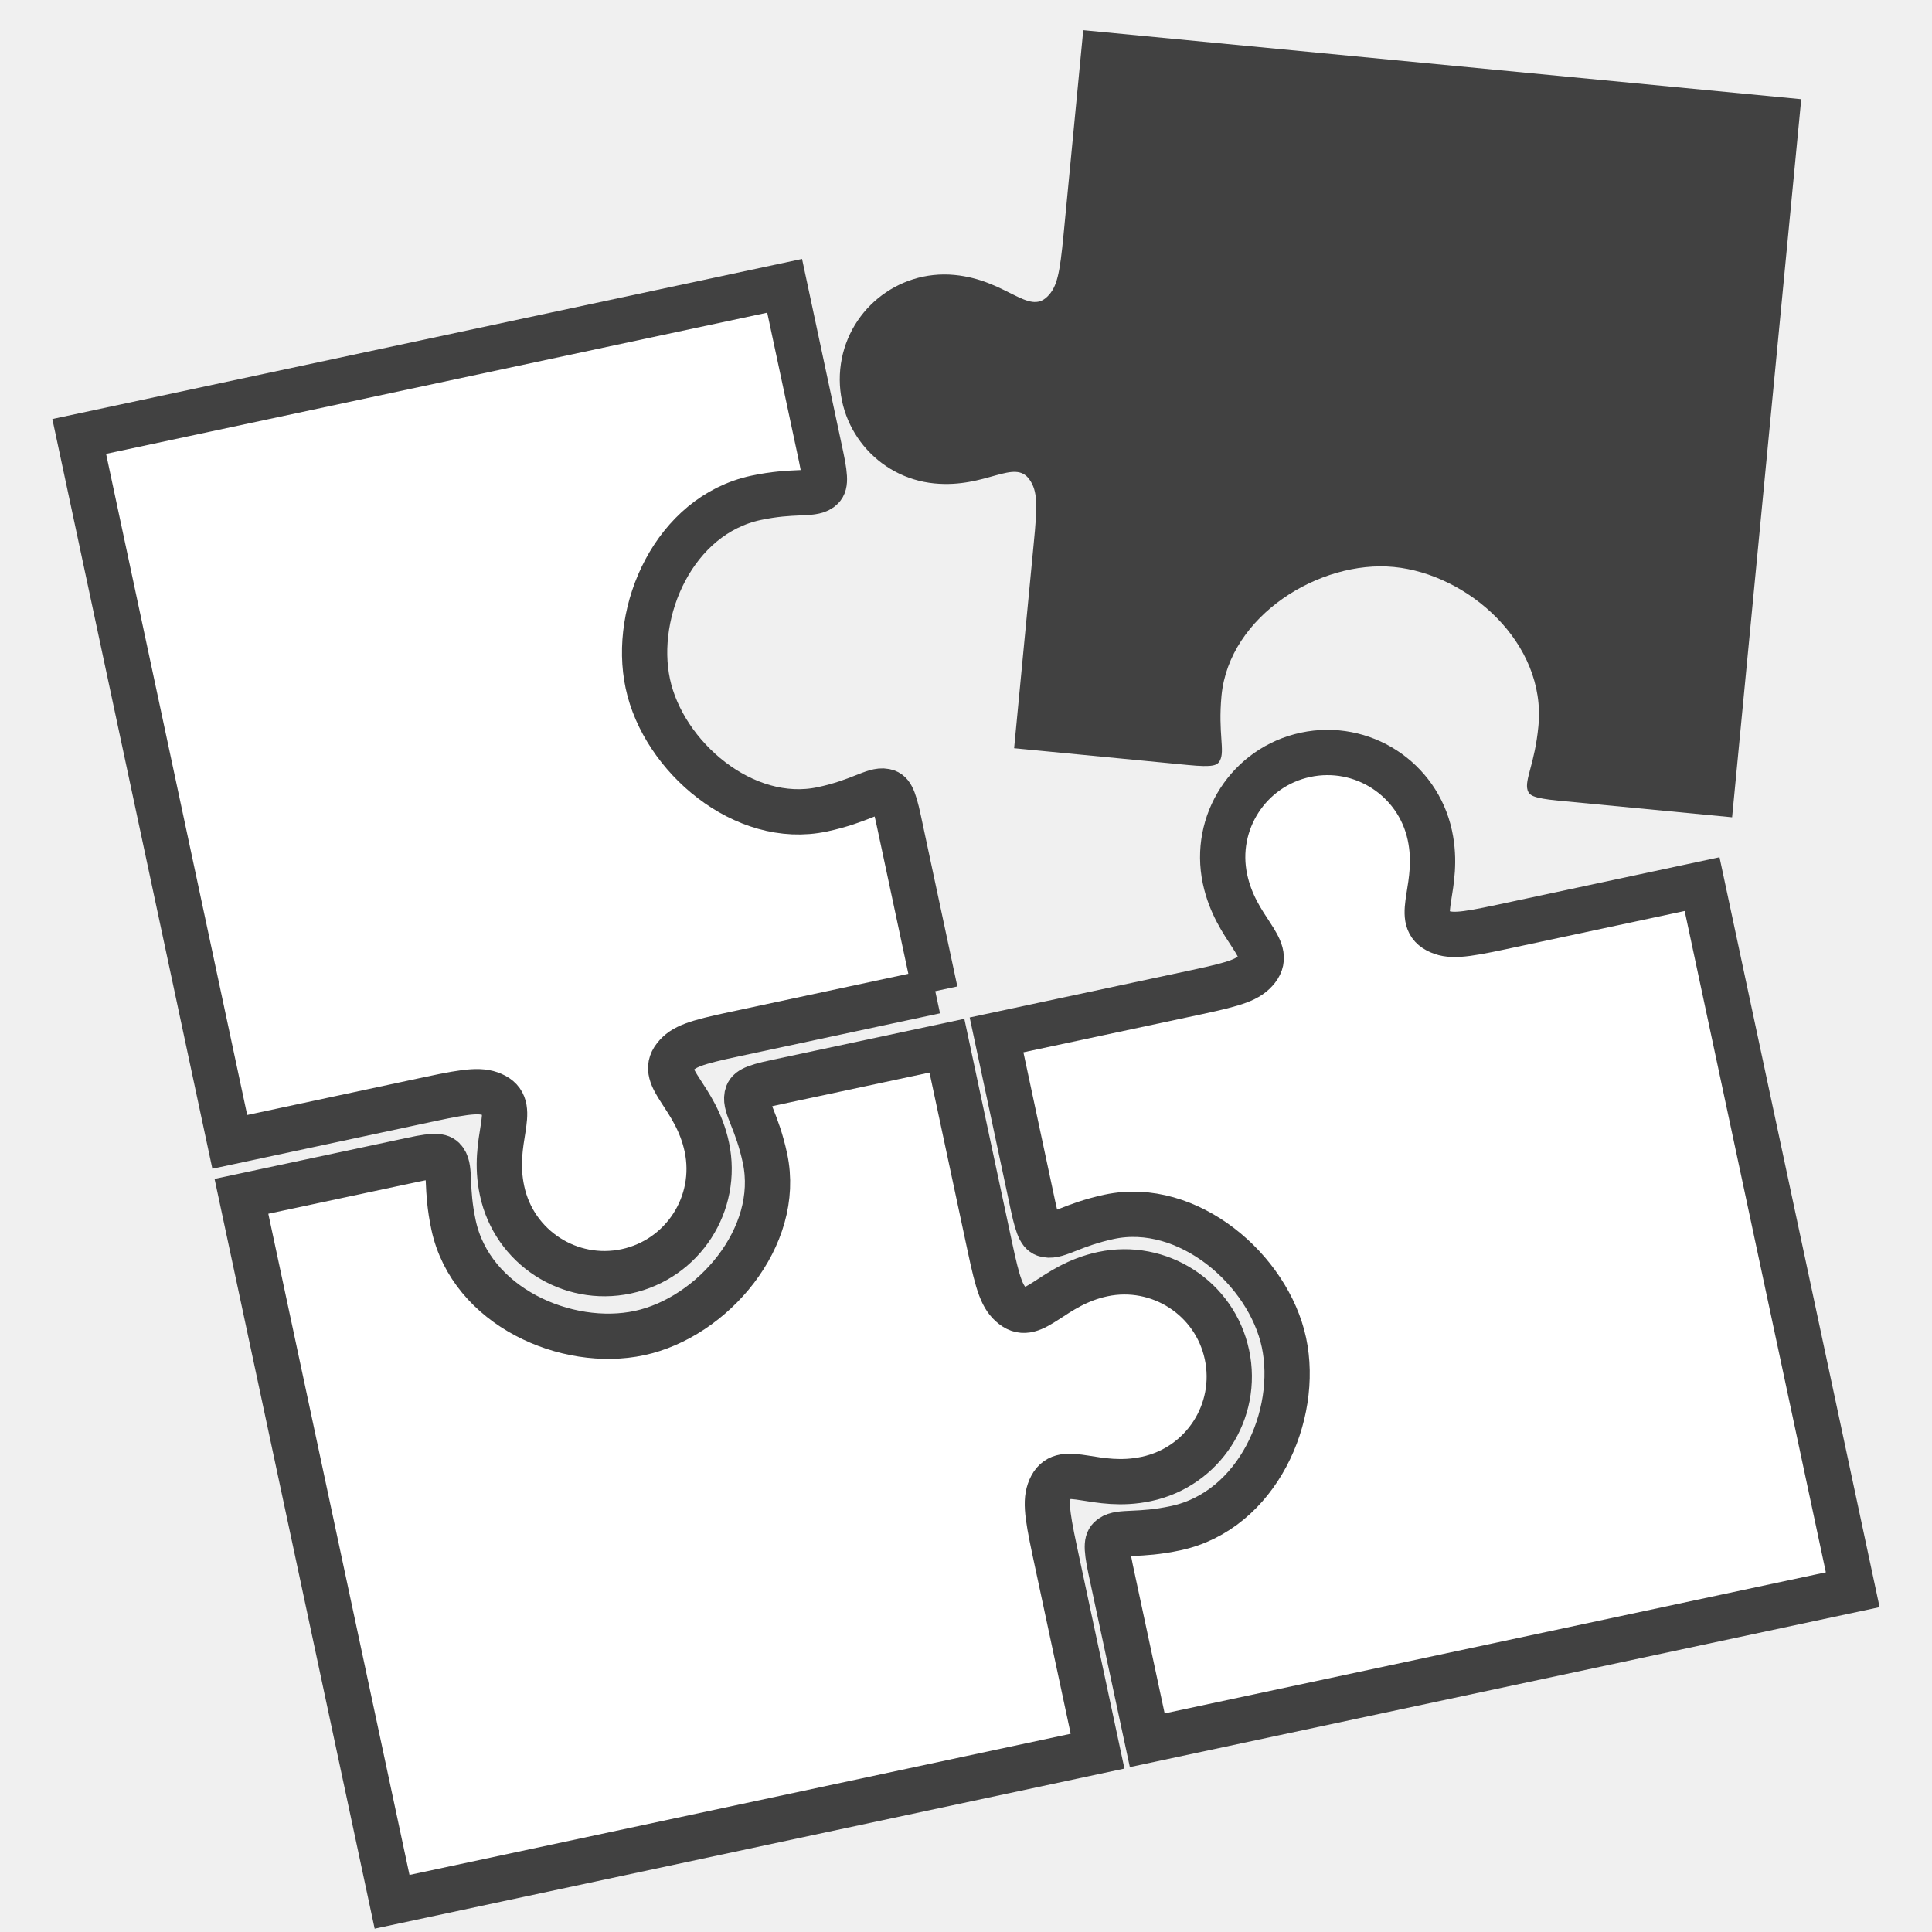
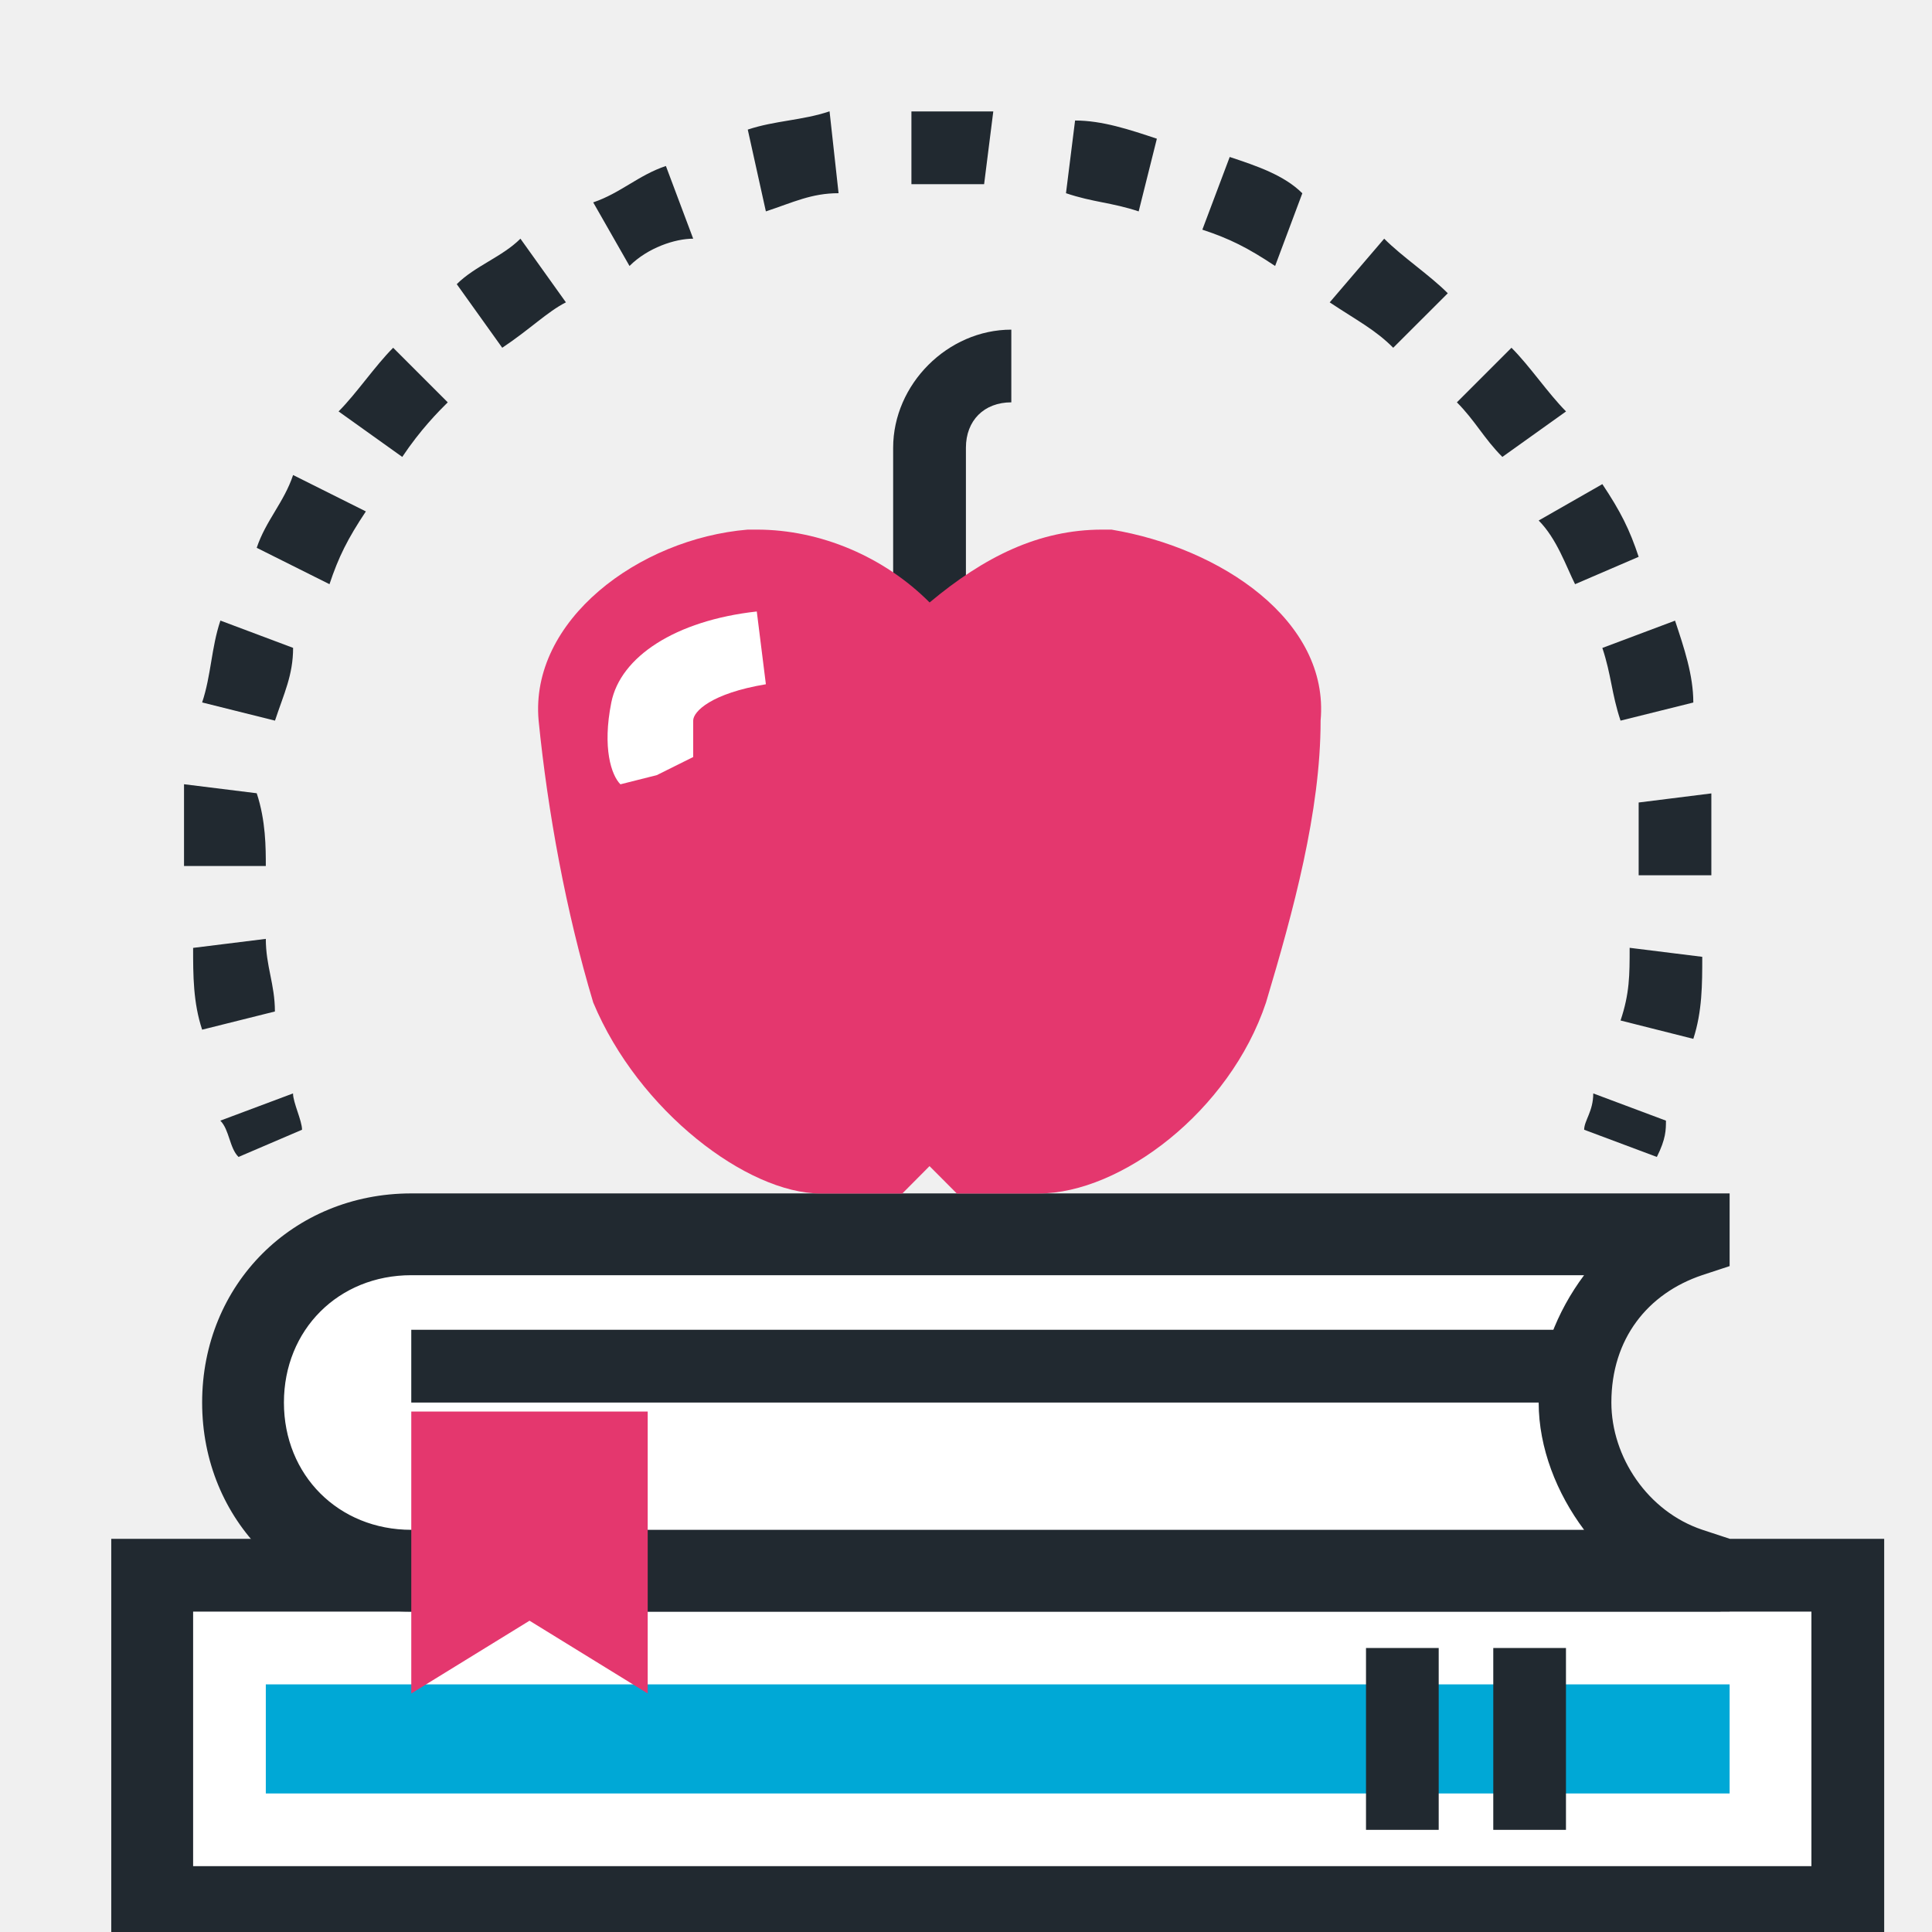
- <svg xmlns="http://www.w3.org/2000/svg" version="1.1" id="svg3036" x="0px" y="0px" width="32px" height="32px" viewBox="0 0 32 32" enable-background="new 0 0 32 32" xml:space="preserve">
+ <svg xmlns="http://www.w3.org/2000/svg" version="1.1" id="Camada_1" x="0px" y="0px" width="24px" height="24px" viewBox="0 0 24 24" enable-background="new 0 0 24 24" xml:space="preserve">
  <g>
-     <path fill="#414141" d="M17.616,3.884c-0.063,0.653-0.107,0.869-0.268,1.028c-0.314,0.311-0.677-0.275-1.538-0.358   c-0.953-0.091-1.801,0.607-1.893,1.561c-0.091,0.953,0.607,1.8,1.56,1.892c0.862,0.083,1.329-0.421,1.578-0.059   c0.129,0.188,0.131,0.407,0.066,1.061l-0.324,3.384v0.001v-0.001l2.88,0.278c0.422,0.041,0.485,0.006,0.528-0.072   c0.088-0.162-0.032-0.448,0.027-1.078c0.128-1.325,1.628-2.249,2.855-2.13c1.226,0.118,2.528,1.257,2.394,2.635   c-0.06,0.629-0.233,0.888-0.179,1.063c0.028,0.083,0.084,0.131,0.507,0.172l2.88,0.276l1.145-11.894L17.942,0.5l0,0L17.616,3.884z" />
-     <path fill="#FFFFFF" stroke="#414141" stroke-width="0.75" stroke-miterlimit="10" d="M7.131,18.202   c0.643-0.137,0.862-0.159,1.062-0.054c0.39,0.207-0.059,0.729,0.123,1.575c0.199,0.937,1.121,1.534,2.058,1.334   c0.937-0.201,1.532-1.122,1.333-2.059c-0.181-0.847-0.803-1.141-0.53-1.488c0.14-0.179,0.348-0.245,0.991-0.382l3.323-0.711h0.001   H15.49l-0.604-2.829c-0.088-0.415-0.141-0.465-0.229-0.482c-0.179-0.036-0.417,0.167-1.035,0.299   c-1.302,0.278-2.635-0.875-2.892-2.08c-0.258-1.205,0.436-2.789,1.792-3.079c0.618-0.131,0.917-0.042,1.066-0.148   c0.072-0.052,0.1-0.12,0.012-0.535l-0.604-2.829L1.312,7.229l2.494,11.684l0,0L7.131,18.202z" />
-     <path fill="#FFFFFF" stroke="#414141" stroke-width="0.75" stroke-miterlimit="10" d="M24.865,15.355   c-0.642,0.137-0.86,0.162-1.061,0.056c-0.39-0.206,0.059-0.729-0.121-1.575c-0.201-0.937-1.122-1.534-2.059-1.334   c-0.938,0.2-1.534,1.121-1.334,2.058c0.181,0.847,0.805,1.139,0.532,1.488c-0.141,0.179-0.35,0.245-0.991,0.383l-3.325,0.71l0,0   l0,0l0.604,2.83c0.089,0.416,0.14,0.466,0.229,0.482c0.18,0.035,0.416-0.166,1.034-0.299c1.303-0.277,2.635,0.876,2.893,2.081   c0.257,1.205-0.437,2.786-1.79,3.076c-0.619,0.133-0.918,0.044-1.068,0.151c-0.072,0.052-0.1,0.118-0.012,0.534l0.606,2.828   l11.685-2.493l-2.495-11.687l0,0L24.865,15.355z" />
-     <path fill="#FFFFFF" stroke="#414141" stroke-width="0.75" stroke-miterlimit="10" d="M17.468,25.679   c-0.136-0.641-0.16-0.859-0.055-1.061c0.207-0.389,0.73,0.058,1.575-0.122c0.937-0.199,1.534-1.12,1.334-2.058   c-0.199-0.937-1.122-1.532-2.057-1.334c-0.846,0.181-1.141,0.804-1.488,0.53c-0.179-0.139-0.247-0.348-0.383-0.989l-0.71-3.325l0,0   l0,0l-2.829,0.604c-0.416,0.087-0.465,0.141-0.483,0.228c-0.036,0.181,0.167,0.416,0.299,1.035c0.278,1.303-0.874,2.636-2.08,2.893   c-1.205,0.257-2.79-0.437-3.079-1.791c-0.132-0.617-0.043-0.917-0.148-1.066c-0.052-0.072-0.121-0.102-0.534-0.012l-2.831,0.604   L6.494,31.5l11.685-2.495l0,0L17.468,25.679z" />
+     <g>
+       <path fill="#212930" d="M11.999,7.935h-0.904V5.563c0-0.79,0.678-1.468,1.468-1.468v0.903c-0.339,0-0.564,0.226-0.564,0.564V7.935    z" />
+     </g>
+     <g>
+       <g>
+         <rect x="1.833" y="19.568" fill="#FFFFFF" width="21.008" height="4.178" />
+         <path fill="#212930" d="M23.406,24.199H1.382v-5.083h22.024V24.199z M2.399,23.182h20.103V20.02H2.399V23.182z" />
+       </g>
+       <rect x="3.302" y="20.924" fill="#00A8D6" width="18.184" height="1.355" />
+       <g>
+         <rect x="18.55" y="20.472" fill="#212930" width="0.903" height="2.259" />
+       </g>
+       <g>
+         <rect x="16.969" y="20.472" fill="#212930" width="0.903" height="2.259" />
+       </g>
+     </g>
+     <g>
+       <g>
+         <path fill="#FFFFFF" d="M19.566,17.423c0-0.904,0.564-1.694,1.469-2.033l0,0h-5.648H5.223c-1.13,0-2.034,0.903-2.034,2.033     c0,1.129,0.904,2.032,2.034,2.032h10.164h5.648v-0.112C20.131,19.116,19.566,18.325,19.566,17.423z" />
+         <path fill="#212930" d="M21.373,20.02H5.109c-1.468,0-2.598-1.129-2.598-2.597c0-1.469,1.13-2.598,2.598-2.598h16.377v0.903     l-0.34,0.112c-0.677,0.227-1.129,0.791-1.129,1.582c0,0.677,0.452,1.354,1.129,1.581l0.34,0.112v0.903H21.373z M5.109,15.841     c-0.904,0-1.582,0.678-1.582,1.582c0,0.902,0.678,1.581,1.582,1.581h14.569c-0.339-0.452-0.564-1.017-0.564-1.581     c0-0.565,0.226-1.13,0.564-1.582H5.109z" />
+       </g>
+       <g>
+         <rect x="5.109" y="16.519" fill="#212930" width="14.683" height="0.904" />
+       </g>
+     </g>
+     <polygon fill="#E4376E" points="8.046,21.037 6.578,20.133 5.109,21.037 5.109,17.535 6.578,17.535 8.046,17.535  " />
+     <path fill="#E4376E" d="M13.807,6.579h-0.113c-0.791,0-1.469,0.339-2.146,0.905c-0.564-0.566-1.355-0.905-2.146-0.905H9.289   c-1.355,0.113-2.711,1.13-2.598,2.373c0.113,1.129,0.339,2.371,0.678,3.501c0.564,1.354,1.92,2.373,2.823,2.373   c0.339,0,0.678,0,1.017,0c0.113-0.113,0.226-0.227,0.338-0.34c0.113,0.113,0.226,0.227,0.339,0.34c0.339,0,0.678,0,1.017,0   c1.018,0,2.373-1.019,2.824-2.373c0.338-1.13,0.678-2.372,0.678-3.501C16.518,7.709,15.162,6.805,13.807,6.579z" />
+     <g>
+       <path fill="none" stroke="#FFFFFF" stroke-width="4" d="M9.514,8.048" />
+     </g>
+     <g>
+       <path fill="#FFFFFF" d="M7.707,9.743C7.594,9.629,7.481,9.291,7.594,8.726c0.113-0.565,0.791-1.017,1.807-1.13L9.514,8.5    C8.836,8.613,8.611,8.838,8.611,8.952c0,0.226,0,0.339,0,0.339v0.113L8.159,9.629L7.707,9.743z" />
+     </g>
+     <g>
+       <g>
+         <path fill="#212930" d="M20.582,14.372l-0.903-0.338c0-0.113,0.113-0.228,0.113-0.451l0.903,0.338     C20.695,14.034,20.695,14.147,20.582,14.372z" />
+       </g>
+       <g>
+         <path fill="#212930" d="M21.035,12.905l-0.904-0.228c0.113-0.337,0.113-0.564,0.113-0.903l0.902,0.112     C21.146,12.227,21.146,12.564,21.035,12.905z M2.511,12.791c-0.112-0.338-0.112-0.677-0.112-1.016l0.903-0.112     c0,0.338,0.113,0.564,0.113,0.902L2.511,12.791z M20.356,10.872L20.356,10.872c0-0.339,0-0.678,0-0.903l0.903-0.113     c0,0.339,0,0.678,0,1.017H20.356z M3.302,10.758H2.286c0-0.338,0-0.678,0-1.016l0.903,0.112     C3.302,10.194,3.302,10.533,3.302,10.758z M20.131,8.952c-0.113-0.339-0.113-0.564-0.226-0.903l0.903-0.339     c0.113,0.339,0.227,0.678,0.227,1.017L20.131,8.952z M3.416,8.952L2.511,8.726c0.113-0.339,0.113-0.678,0.227-1.017l0.903,0.339     C3.641,8.387,3.528,8.613,3.416,8.952z M19.566,7.257c-0.113-0.226-0.227-0.565-0.452-0.791l0.791-0.452     c0.226,0.339,0.339,0.564,0.451,0.903L19.566,7.257z M4.093,7.257L3.189,6.805C3.302,6.467,3.528,6.24,3.641,5.901l0.904,0.452     C4.319,6.692,4.206,6.918,4.093,7.257z M18.663,5.676c-0.227-0.226-0.339-0.452-0.565-0.678l0.678-0.678     c0.227,0.226,0.452,0.564,0.678,0.791L18.663,5.676z M4.997,5.676L4.206,5.111C4.431,4.885,4.658,4.546,4.884,4.32l0.678,0.678     C5.448,5.111,5.223,5.337,4.997,5.676z M17.307,4.32c-0.225-0.226-0.451-0.339-0.789-0.564l0.677-0.791     c0.226,0.227,0.565,0.452,0.79,0.678L17.307,4.32z M6.239,4.32L5.674,3.53C5.9,3.304,6.239,3.191,6.465,2.965L7.03,3.756     C6.804,3.869,6.578,4.095,6.239,4.32z M15.84,3.304c-0.34-0.226-0.564-0.339-0.904-0.451l0.34-0.903     c0.338,0.112,0.676,0.226,0.902,0.451L15.84,3.304z M7.82,3.304l-0.451-0.79C7.707,2.4,7.933,2.175,8.272,2.062l0.339,0.903     C8.385,2.965,8.046,3.078,7.82,3.304z M14.145,2.626C13.807,2.514,13.58,2.514,13.242,2.4l0.113-0.903     c0.338,0,0.676,0.113,1.016,0.226L14.145,2.626z M9.514,2.626L9.289,1.61c0.338-0.113,0.677-0.113,1.016-0.227L10.417,2.4     C10.079,2.4,9.853,2.514,9.514,2.626z M12.225,2.288c-0.339,0-0.565,0-0.903,0V1.384c0.338,0,0.678,0,1.017,0L12.225,2.288z" />
+       </g>
+       <g>
+         <path fill="#212930" d="M2.963,14.372c-0.113-0.111-0.113-0.338-0.226-0.451l0.903-0.338c0,0.113,0.112,0.338,0.112,0.451     L2.963,14.372z" />
+       </g>
+     </g>
  </g>
</svg>
